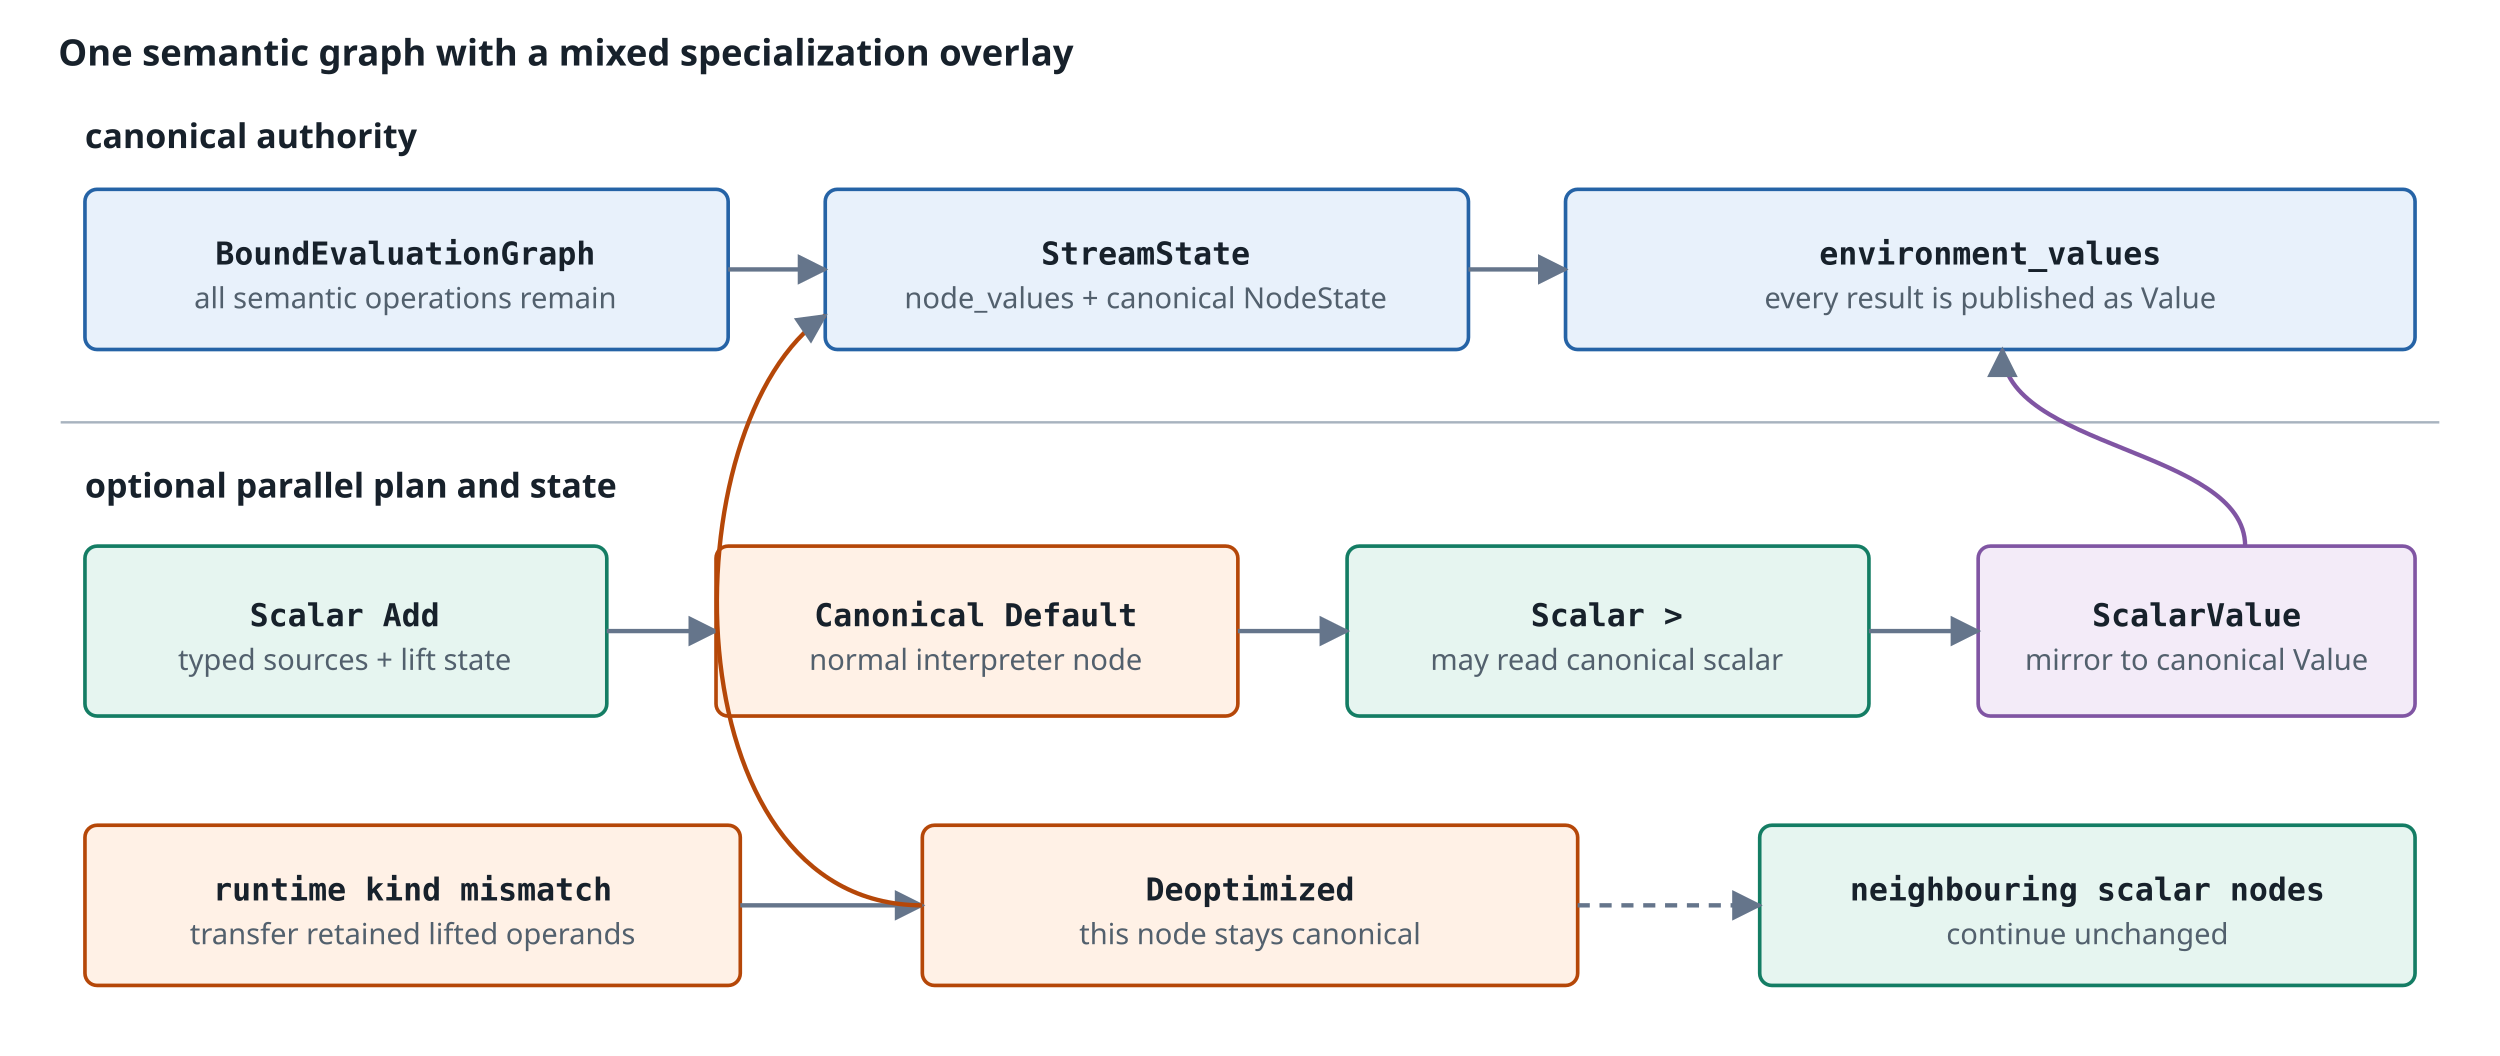
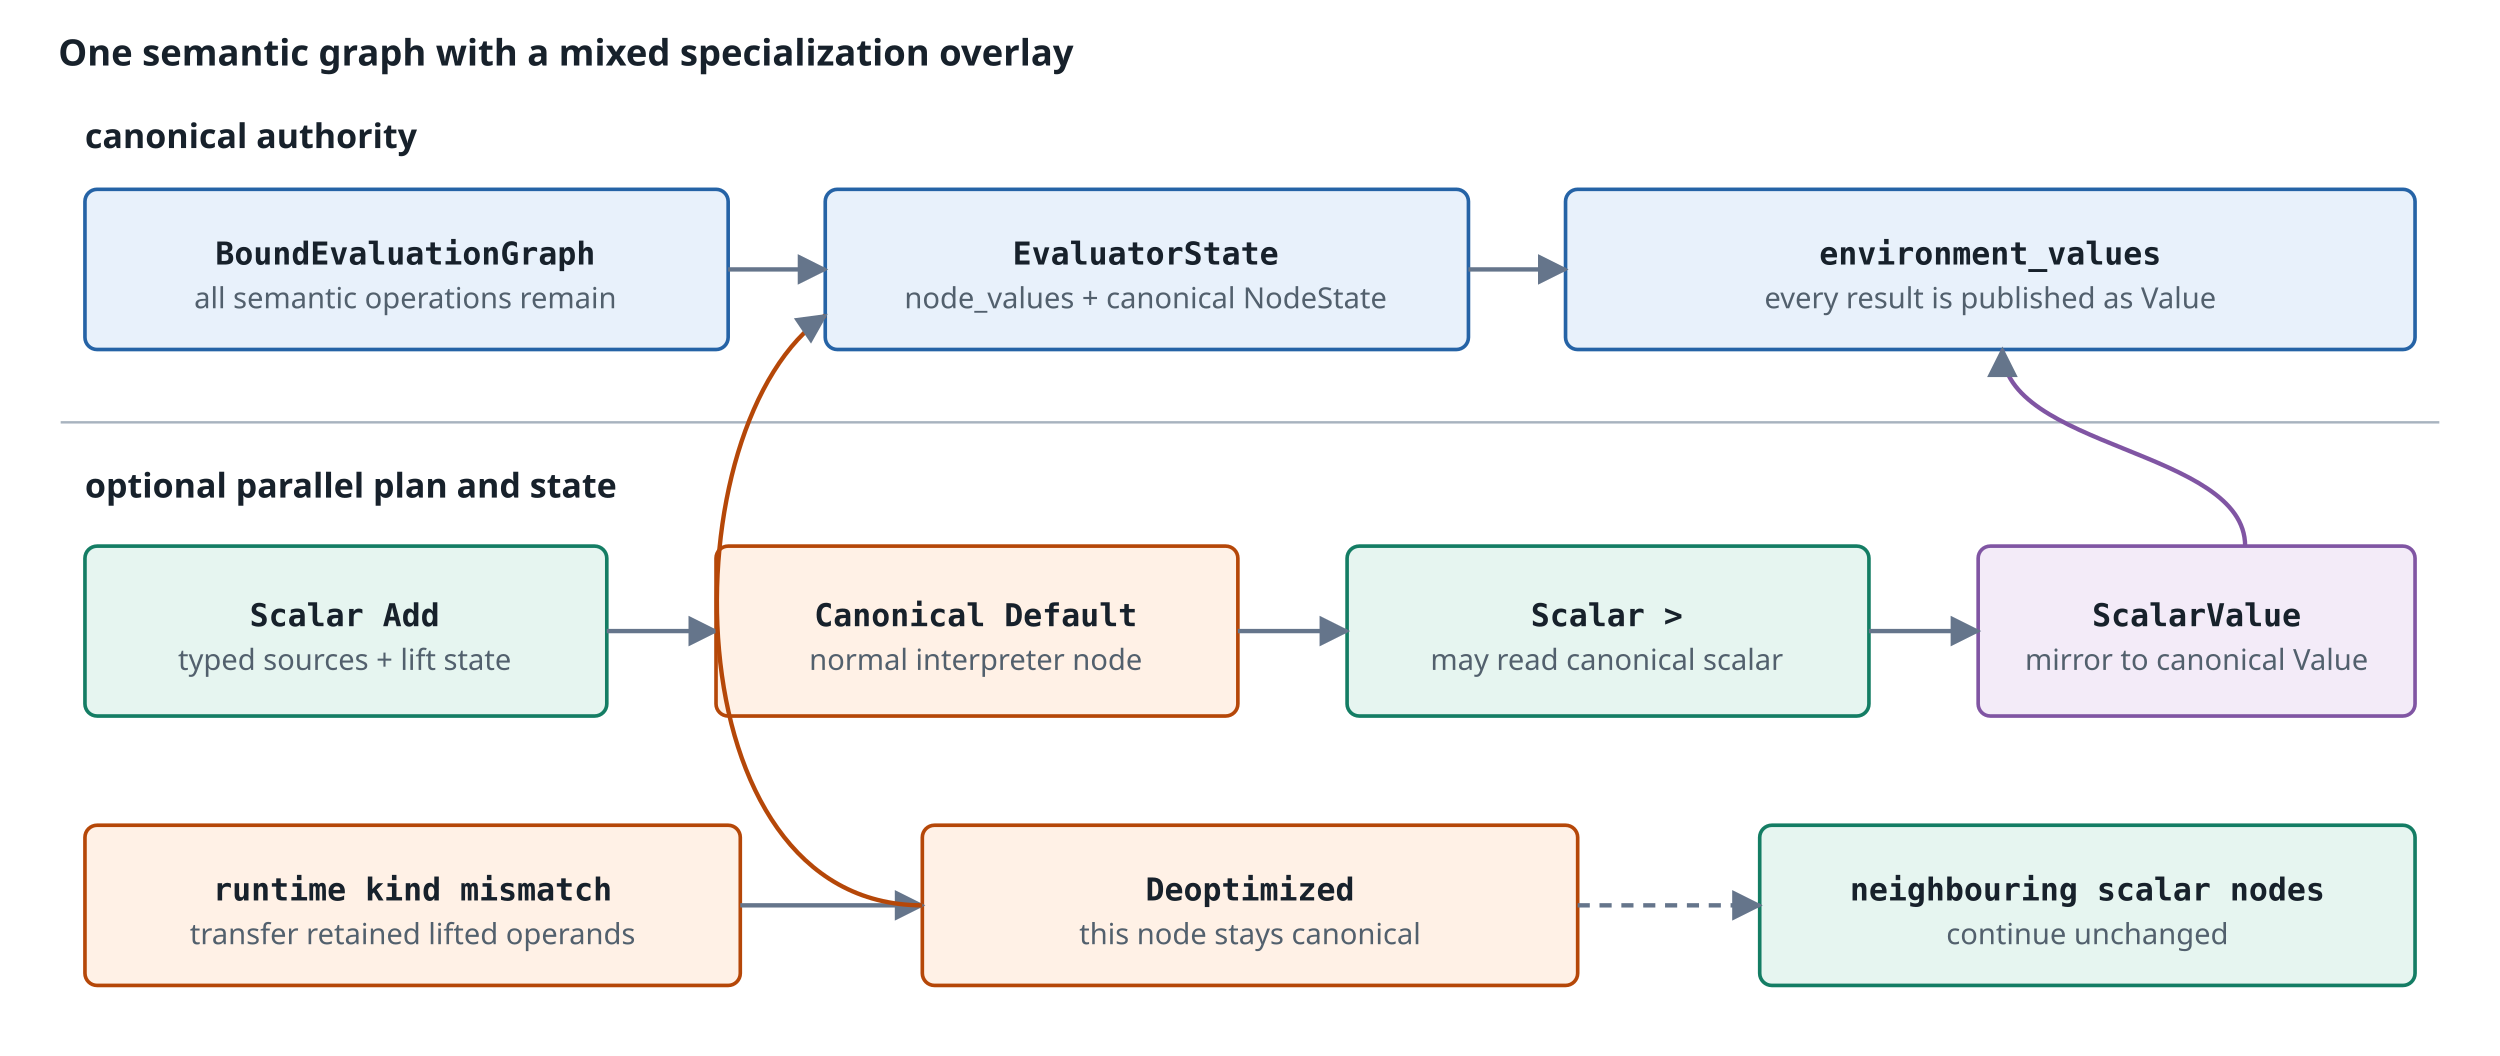
<svg xmlns="http://www.w3.org/2000/svg" viewBox="0 0 1030 435" role="img" aria-labelledby="specialization-arrow-title specialization-arrow-desc" style="width:100%;max-width:1030px;height:auto;background:#ffffff;border:1px solid #d0d7de;border-radius:6px">
  <defs>
    <marker id="specialization-arrow" viewBox="0 0 10 10" refX="9" refY="5" markerWidth="7" markerHeight="7" orient="auto-start-reverse">
      <path d="M 0 0 L 10 5 L 0 10 z" fill="#65758b" />
    </marker>
  </defs>
  <text x="24" y="27" text-anchor="start" font-family="system-ui, sans-serif" font-size="15" font-weight="700" fill="#17212b">One semantic graph with a mixed specialization overlay</text>
  <text x="35" y="61" text-anchor="start" font-family="system-ui, sans-serif" font-size="14" font-weight="600" fill="#17212b">canonical authority</text>
  <rect x="35" y="78" width="265" height="66" rx="5" fill="#e8f1fb" stroke="#2563a6" stroke-width="1.5" />
  <text x="167" y="109" text-anchor="middle" font-family="ui-monospace, monospace" font-size="13" font-weight="600" fill="#17212b">BoundEvaluationGraph</text>
  <text x="167" y="127" text-anchor="middle" font-family="system-ui, sans-serif" font-size="12" font-weight="400" fill="#52606d">all semantic operations remain</text>
  <rect x="340" y="78" width="265" height="66" rx="5" fill="#e8f1fb" stroke="#2563a6" stroke-width="1.5" />
-   <text x="472" y="109" text-anchor="middle" font-family="ui-monospace, monospace" font-size="13" font-weight="600" fill="#17212b">StreamState</text>
+   <text x="472" y="109" text-anchor="middle" font-family="ui-monospace, monospace" font-size="13" font-weight="600" fill="#17212b">EvaluatorState</text>
  <text x="472" y="127" text-anchor="middle" font-family="system-ui, sans-serif" font-size="12" font-weight="400" fill="#52606d">node_values + canonical NodeState</text>
  <rect x="645" y="78" width="350" height="66" rx="5" fill="#e8f1fb" stroke="#2563a6" stroke-width="1.5" />
  <text x="820" y="109" text-anchor="middle" font-family="ui-monospace, monospace" font-size="13" font-weight="600" fill="#17212b">environment_values</text>
  <text x="820" y="127" text-anchor="middle" font-family="system-ui, sans-serif" font-size="12" font-weight="400" fill="#52606d">every result is published as Value</text>
  <line x1="300" y1="111" x2="340" y2="111" stroke="#65758b" stroke-width="1.8" marker-end="url(#specialization-arrow)" />
  <line x1="605" y1="111" x2="645" y2="111" stroke="#65758b" stroke-width="1.8" marker-end="url(#specialization-arrow)" />
  <line x1="25" y1="174" x2="1005" y2="174" stroke="#a8b3bf" stroke-width="1" />
  <text x="35" y="205" text-anchor="start" font-family="system-ui, sans-serif" font-size="14" font-weight="600" fill="#17212b">optional parallel plan and state</text>
  <rect x="35" y="225" width="215" height="70" rx="5" fill="#e6f5f0" stroke="#147d64" stroke-width="1.5" />
  <text x="142" y="258" text-anchor="middle" font-family="ui-monospace, monospace" font-size="13" font-weight="600" fill="#17212b">Scalar Add</text>
  <text x="142" y="276" text-anchor="middle" font-family="system-ui, sans-serif" font-size="12" font-weight="400" fill="#52606d">typed sources + lift state</text>
  <rect x="295" y="225" width="215" height="70" rx="5" fill="#fff1e6" stroke="#b54708" stroke-width="1.5" />
  <text x="402" y="258" text-anchor="middle" font-family="ui-monospace, monospace" font-size="13" font-weight="600" fill="#17212b">Canonical Default</text>
  <text x="402" y="276" text-anchor="middle" font-family="system-ui, sans-serif" font-size="12" font-weight="400" fill="#52606d">normal interpreter node</text>
  <rect x="555" y="225" width="215" height="70" rx="5" fill="#e6f5f0" stroke="#147d64" stroke-width="1.5" />
  <text x="662" y="258" text-anchor="middle" font-family="ui-monospace, monospace" font-size="13" font-weight="600" fill="#17212b">Scalar &gt;</text>
  <text x="662" y="276" text-anchor="middle" font-family="system-ui, sans-serif" font-size="12" font-weight="400" fill="#52606d">may read canonical scalar</text>
  <rect x="815" y="225" width="180" height="70" rx="5" fill="#f3ebf8" stroke="#8055a3" stroke-width="1.5" />
  <text x="905" y="258" text-anchor="middle" font-family="ui-monospace, monospace" font-size="13" font-weight="600" fill="#17212b">ScalarValue</text>
  <text x="905" y="276" text-anchor="middle" font-family="system-ui, sans-serif" font-size="12" font-weight="400" fill="#52606d">mirror to canonical Value</text>
  <line x1="250" y1="260" x2="295" y2="260" stroke="#65758b" stroke-width="1.8" marker-end="url(#specialization-arrow)" />
  <line x1="510" y1="260" x2="555" y2="260" stroke="#65758b" stroke-width="1.8" marker-end="url(#specialization-arrow)" />
  <line x1="770" y1="260" x2="815" y2="260" stroke="#65758b" stroke-width="1.8" marker-end="url(#specialization-arrow)" />
  <path d="M 925 225 C 925 185, 825 185, 825 144" fill="none" stroke="#8055a3" stroke-width="1.8" marker-end="url(#specialization-arrow)" />
  <rect x="35" y="340" width="270" height="66" rx="5" fill="#fff1e6" stroke="#b54708" stroke-width="1.5" />
  <text x="170" y="371" text-anchor="middle" font-family="ui-monospace, monospace" font-size="13" font-weight="600" fill="#17212b">runtime kind mismatch</text>
  <text x="170" y="389" text-anchor="middle" font-family="system-ui, sans-serif" font-size="12" font-weight="400" fill="#52606d">transfer retained lifted operands</text>
  <rect x="380" y="340" width="270" height="66" rx="5" fill="#fff1e6" stroke="#b54708" stroke-width="1.5" />
  <text x="515" y="371" text-anchor="middle" font-family="ui-monospace, monospace" font-size="13" font-weight="600" fill="#17212b">Deoptimized</text>
  <text x="515" y="389" text-anchor="middle" font-family="system-ui, sans-serif" font-size="12" font-weight="400" fill="#52606d">this node stays canonical</text>
  <rect x="725" y="340" width="270" height="66" rx="5" fill="#e6f5f0" stroke="#147d64" stroke-width="1.5" />
  <text x="860" y="371" text-anchor="middle" font-family="ui-monospace, monospace" font-size="13" font-weight="600" fill="#17212b">neighbouring scalar nodes</text>
  <text x="860" y="389" text-anchor="middle" font-family="system-ui, sans-serif" font-size="12" font-weight="400" fill="#52606d">continue unchanged</text>
  <line x1="305" y1="373" x2="380" y2="373" stroke="#65758b" stroke-width="1.8" marker-end="url(#specialization-arrow)" />
  <line x1="650" y1="373" x2="725" y2="373" stroke="#65758b" stroke-width="1.8" marker-end="url(#specialization-arrow)" stroke-dasharray="5 4" />
  <path d="M 380 373 C 275 373, 275 174, 340 130" fill="none" stroke="#b54708" stroke-width="1.8" marker-end="url(#specialization-arrow)" />
</svg>
